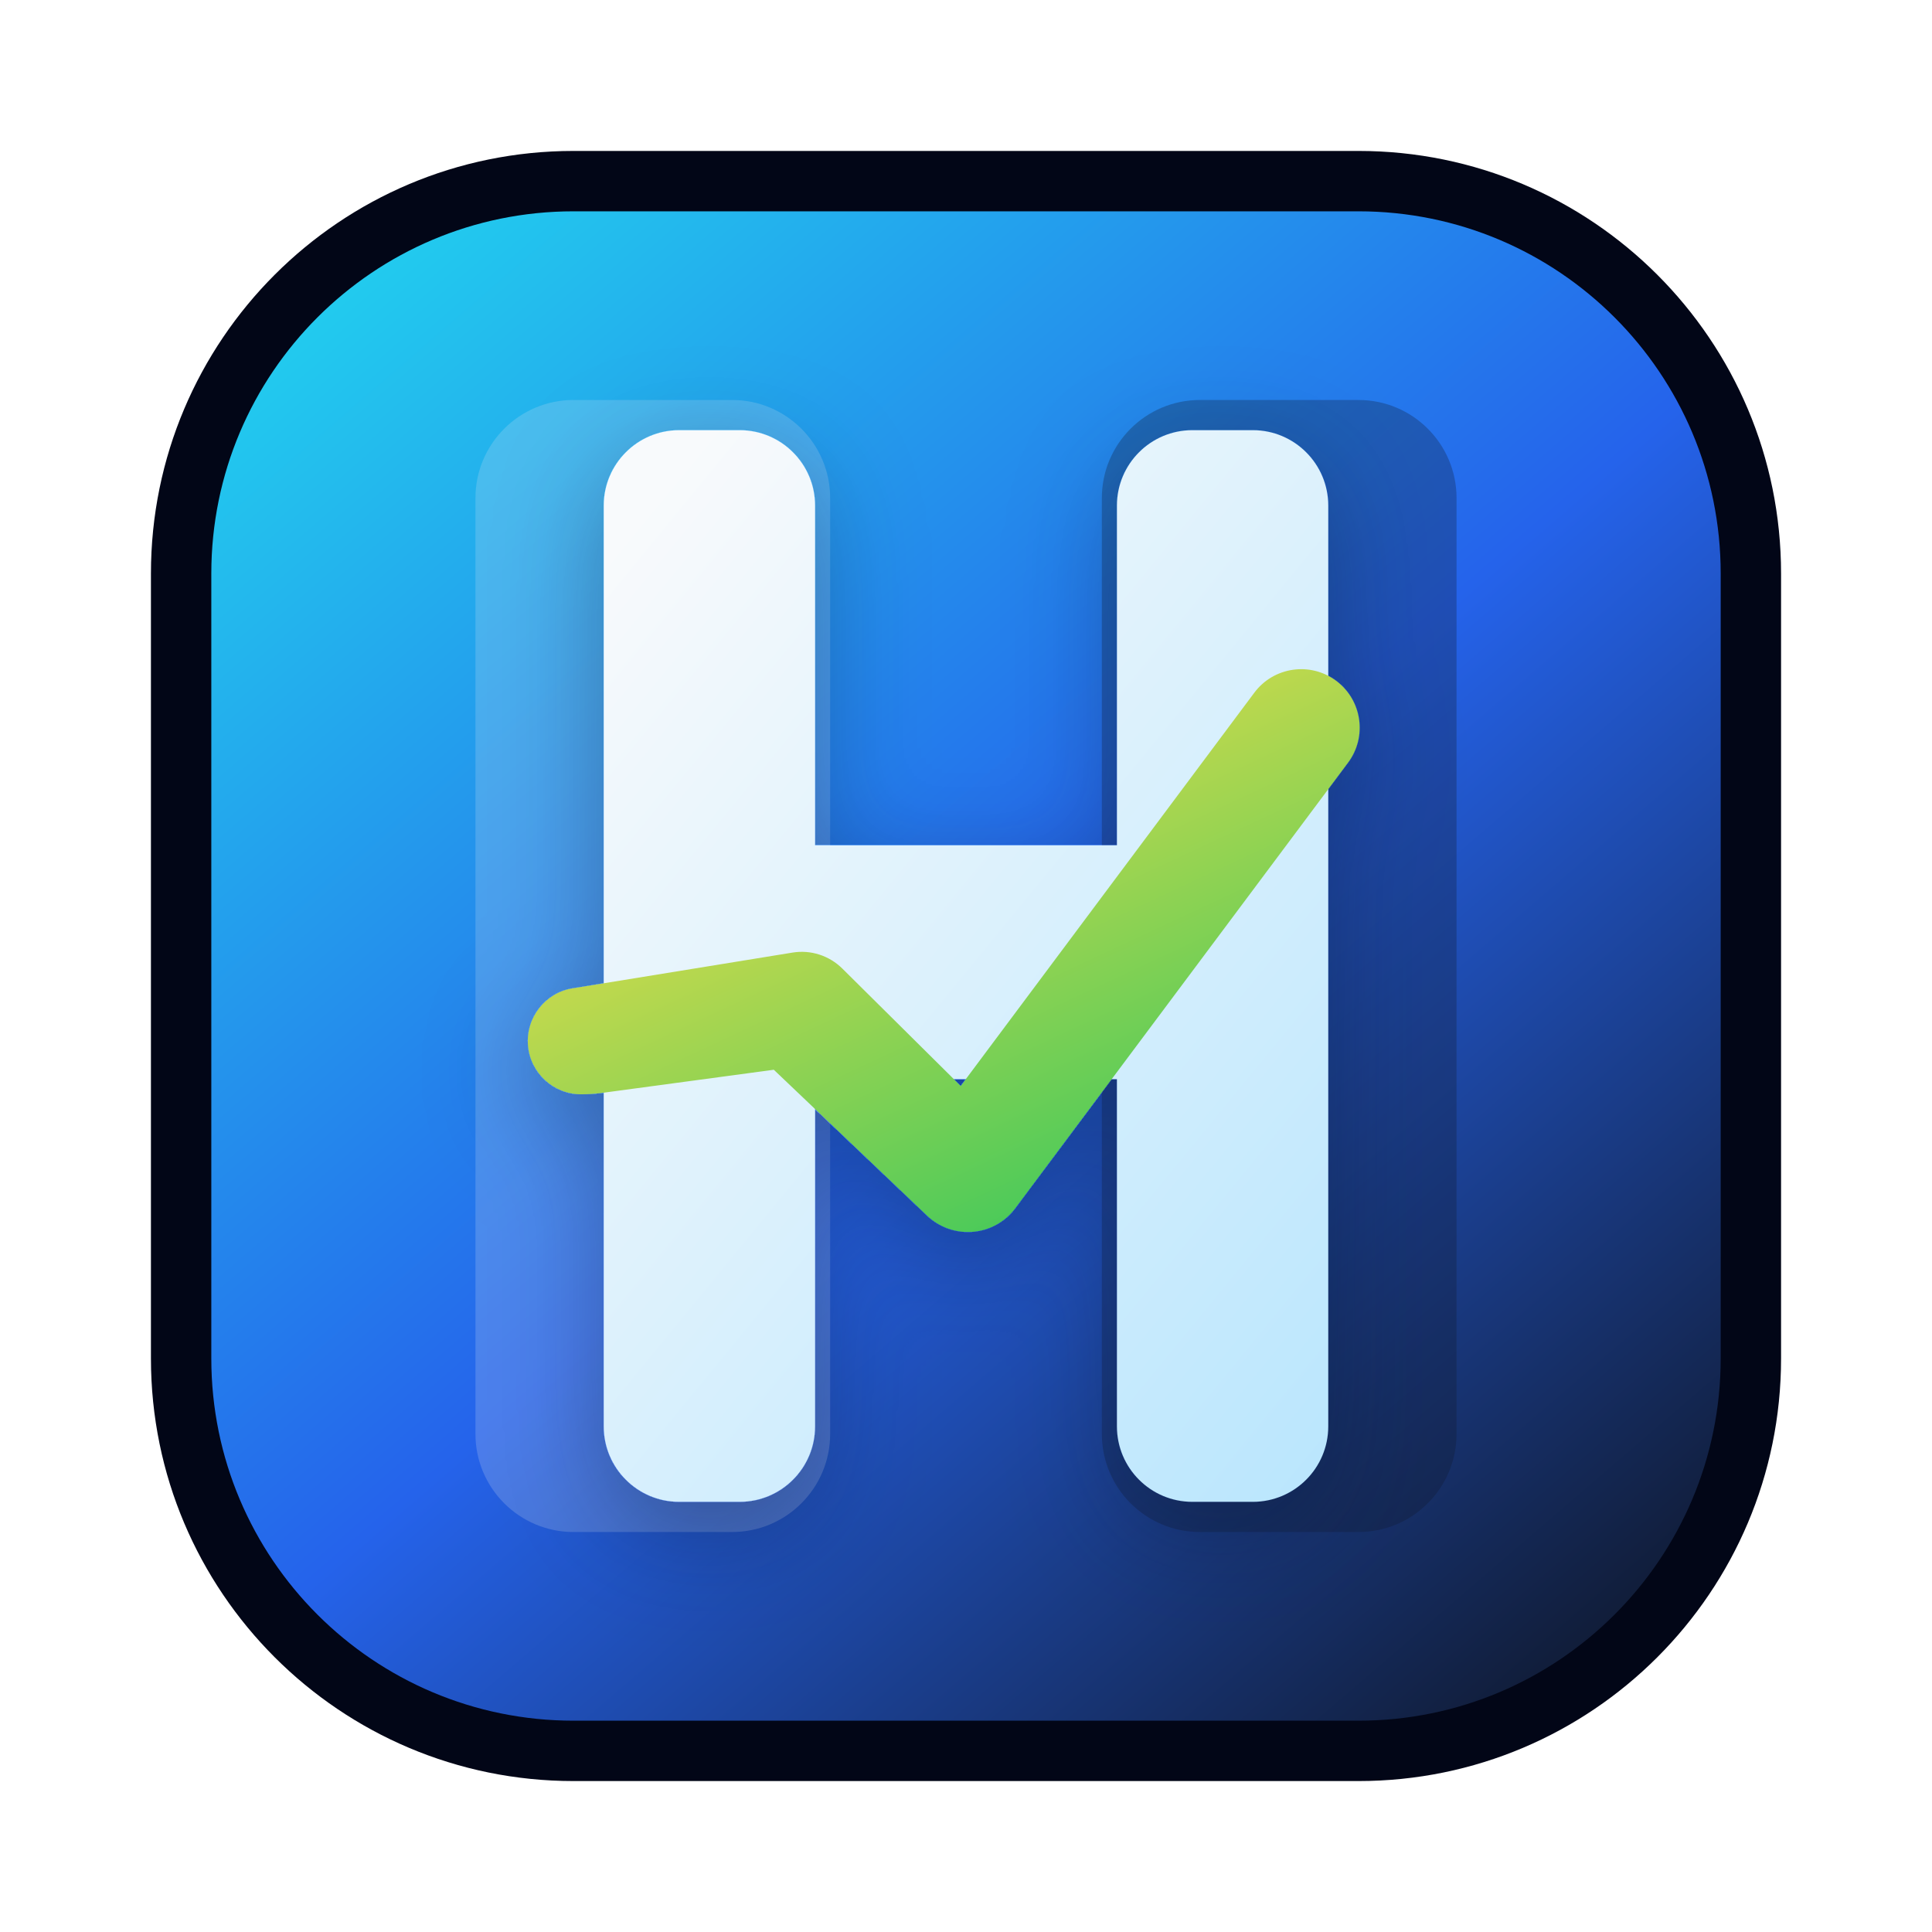
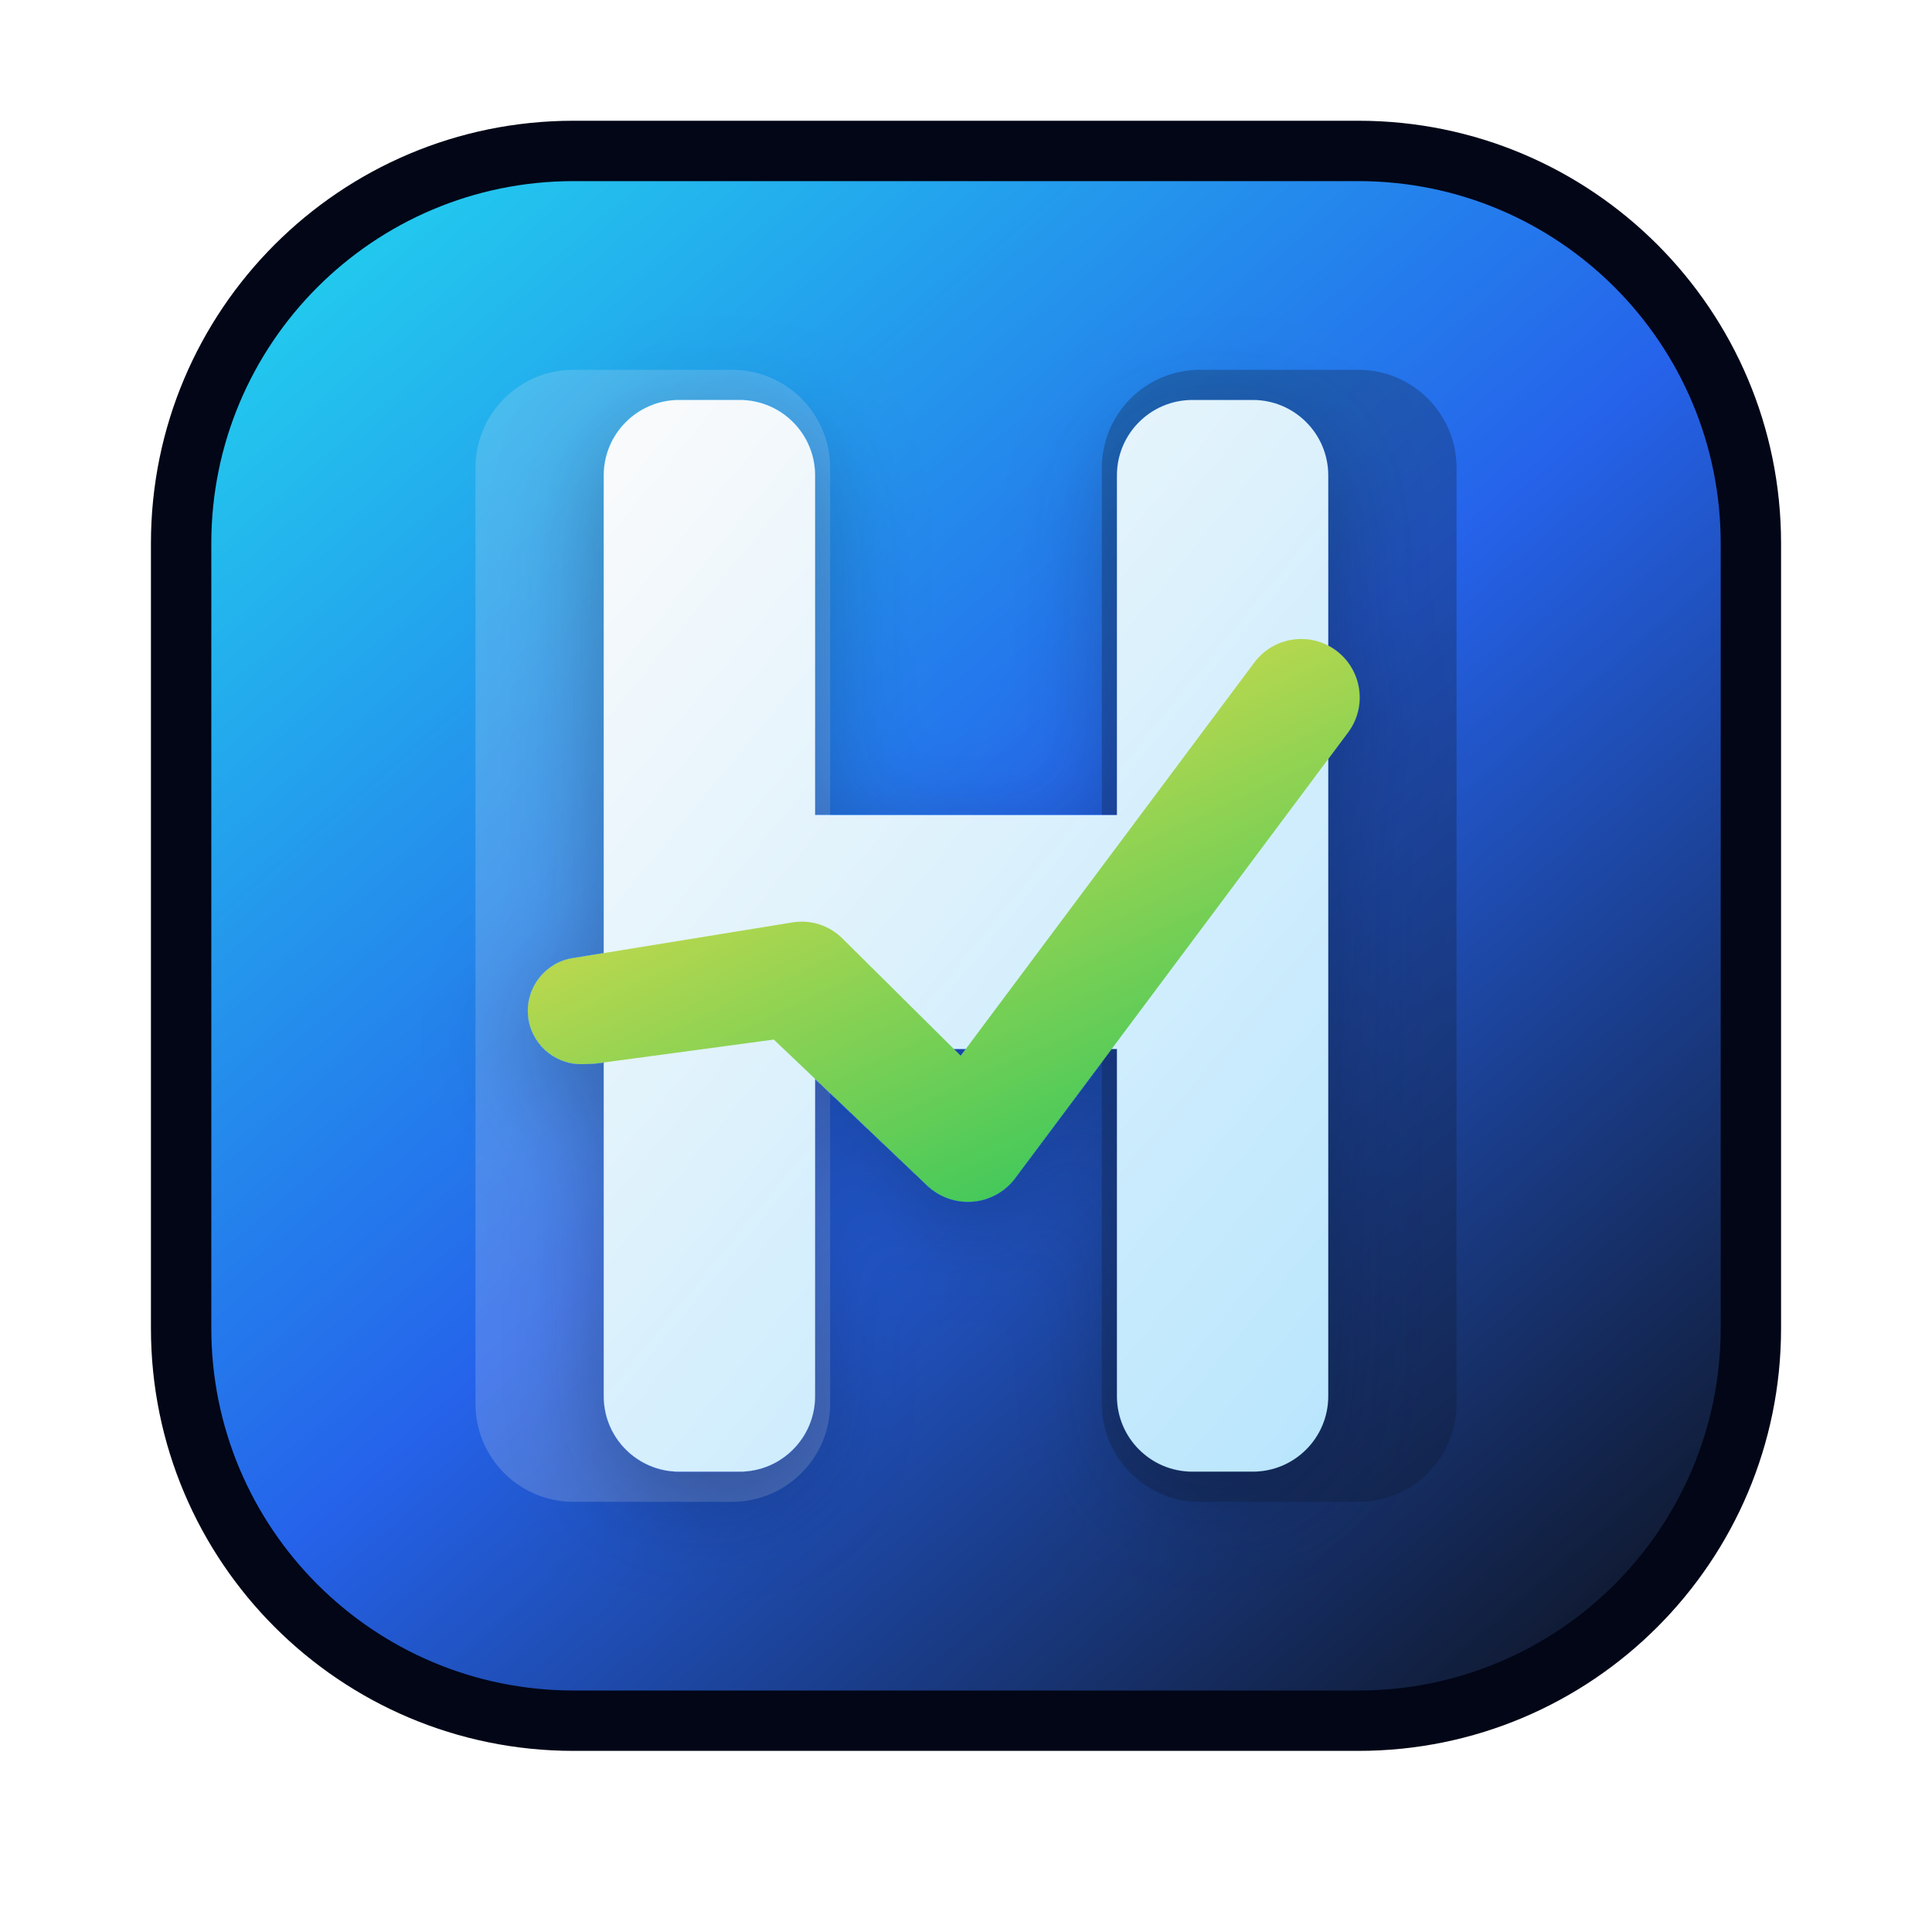
<svg xmlns="http://www.w3.org/2000/svg" width="512" height="512" viewBox="0 0 512 512" fill="none">
  <defs>
-     <linearGradient id="bg" x1="84" y1="56" x2="428" y2="456" gradientUnits="userSpaceOnUse">
+     <linearGradient id="bg" x1="84" y1="48" x2="428" y2="448" gradientUnits="userSpaceOnUse">
      <stop offset="0" stop-color="#22D3EE" />
      <stop offset="0.52" stop-color="#2563EB" />
      <stop offset="1" stop-color="#0F172A" />
    </linearGradient>
-     <linearGradient id="accent" x1="150" y1="160" x2="384" y2="352" gradientUnits="userSpaceOnUse">
+     <linearGradient id="accent" x1="150" y1="152" x2="384" y2="344" gradientUnits="userSpaceOnUse">
      <stop offset="0" stop-color="#F8FAFC" />
      <stop offset="1" stop-color="#BAE6FD" />
    </linearGradient>
-     <linearGradient id="spark" x1="256" y1="152" x2="340" y2="332" gradientUnits="userSpaceOnUse">
+     <linearGradient id="spark" x1="256" y1="144" x2="340" y2="324" gradientUnits="userSpaceOnUse">
      <stop offset="0" stop-color="#FDE047" />
      <stop offset="1" stop-color="#22C55E" />
    </linearGradient>
-     <filter id="shadow" x="53" y="33" width="406" height="460" filterUnits="userSpaceOnUse" color-interpolation-filters="sRGB">
+     <filter id="shadow" x="53" y="25" width="406" height="460" filterUnits="userSpaceOnUse" color-interpolation-filters="sRGB">
      <feFlood flood-opacity="0" result="BackgroundImageFix" />
      <feColorMatrix in="SourceAlpha" type="matrix" values="0 0 0 0 0 0 0 0 0 0 0 0 0 0 0 0 0 0 127 0" result="hardAlpha" />
      <feOffset dy="8" />
      <feGaussianBlur stdDeviation="14" />
      <feComposite in2="hardAlpha" operator="out" />
      <feColorMatrix type="matrix" values="0 0 0 0 0.031 0 0 0 0 0.09 0 0 0 0 0.2 0 0 0 0.35 0" />
      <feBlend mode="normal" in2="BackgroundImageFix" result="effect1_dropShadow_1_2" />
      <feBlend mode="normal" in="SourceGraphic" in2="effect1_dropShadow_1_2" result="shape" />
    </filter>
  </defs>
-   <rect x="40" y="40" width="432" height="432" rx="112" fill="#020617" />
-   <rect x="56" y="56" width="400" height="400" rx="96" fill="url(#bg)" />
-   <path d="M126 132C126 117.641 137.641 106 152 106H194C208.359 106 220 117.641 220 132V380C220 394.359 208.359 406 194 406H152C137.641 406 126 394.359 126 380V132Z" fill="#E2E8F0" fill-opacity="0.2" />
-   <path d="M292 132C292 117.641 303.641 106 318 106H360C374.359 106 386 117.641 386 132V380C386 394.359 374.359 406 360 406H318C303.641 406 292 394.359 292 380V132Z" fill="#0F172A" fill-opacity="0.28" />
-   <g filter="url(#shadow)">
-     <path d="M160 134C160 122.954 168.954 114 180 114H196C207.046 114 216 122.954 216 134V224H296V134C296 122.954 304.954 114 316 114H332C343.046 114 352 122.954 352 134V378C352 389.046 343.046 398 332 398H316C304.954 398 296 389.046 296 378V286H216V378C216 389.046 207.046 398 196 398H180C168.954 398 160 389.046 160 378V134Z" fill="url(#accent)" />
-     <path d="M154 290C146.661 290 140.509 284.322 139.92 277.006C139.332 269.69 144.499 263.096 151.701 261.925L210.043 252.443C214.865 251.659 219.755 253.238 223.235 256.689L254.6 287.79L332.411 183.565C337.533 176.707 347.246 175.299 354.104 180.421C360.962 185.543 362.37 195.256 357.248 202.114L269.024 320.247C266.346 323.833 262.244 326.086 257.791 326.449C253.339 326.812 248.924 325.251 245.708 322.189L205.068 283.495L158.98 289.708C157.326 289.903 155.663 290 154 290Z" fill="url(#spark)" />
+   <g transform="translate(0, -8)">
+     <rect x="40" y="40" width="432" height="432" rx="112" fill="#020617" />
+     <rect x="56" y="56" width="400" height="400" rx="96" fill="url(#bg)" />
+     <path d="M126 132C126 117.641 137.641 106 152 106H194C208.359 106 220 117.641 220 132V380C220 394.359 208.359 406 194 406H152C137.641 406 126 394.359 126 380V132Z" fill="#E2E8F0" fill-opacity="0.2" />
+     <path d="M292 132C292 117.641 303.641 106 318 106H360C374.359 106 386 117.641 386 132V380C386 394.359 374.359 406 360 406H318C303.641 406 292 394.359 292 380V132Z" fill="#0F172A" fill-opacity="0.28" />
+     <g filter="url(#shadow)">
+       <path d="M160 134C160 122.954 168.954 114 180 114H196C207.046 114 216 122.954 216 134V224H296V134C296 122.954 304.954 114 316 114H332C343.046 114 352 122.954 352 134V378C352 389.046 343.046 398 332 398H316C304.954 398 296 389.046 296 378V286H216V378C216 389.046 207.046 398 196 398H180C168.954 398 160 389.046 160 378V134Z" fill="url(#accent)" />
+       <path d="M154 290C146.661 290 140.509 284.322 139.92 277.006C139.332 269.69 144.499 263.096 151.701 261.925L210.043 252.443C214.865 251.659 219.755 253.238 223.235 256.689L254.6 287.79L332.411 183.565C337.533 176.707 347.246 175.299 354.104 180.421C360.962 185.543 362.37 195.256 357.248 202.114L269.024 320.247C266.346 323.833 262.244 326.086 257.791 326.449C253.339 326.812 248.924 325.251 245.708 322.189L205.068 283.495L158.98 289.708C157.326 289.903 155.663 290 154 290Z" fill="url(#spark)" />
+     </g>
  </g>
</svg>
